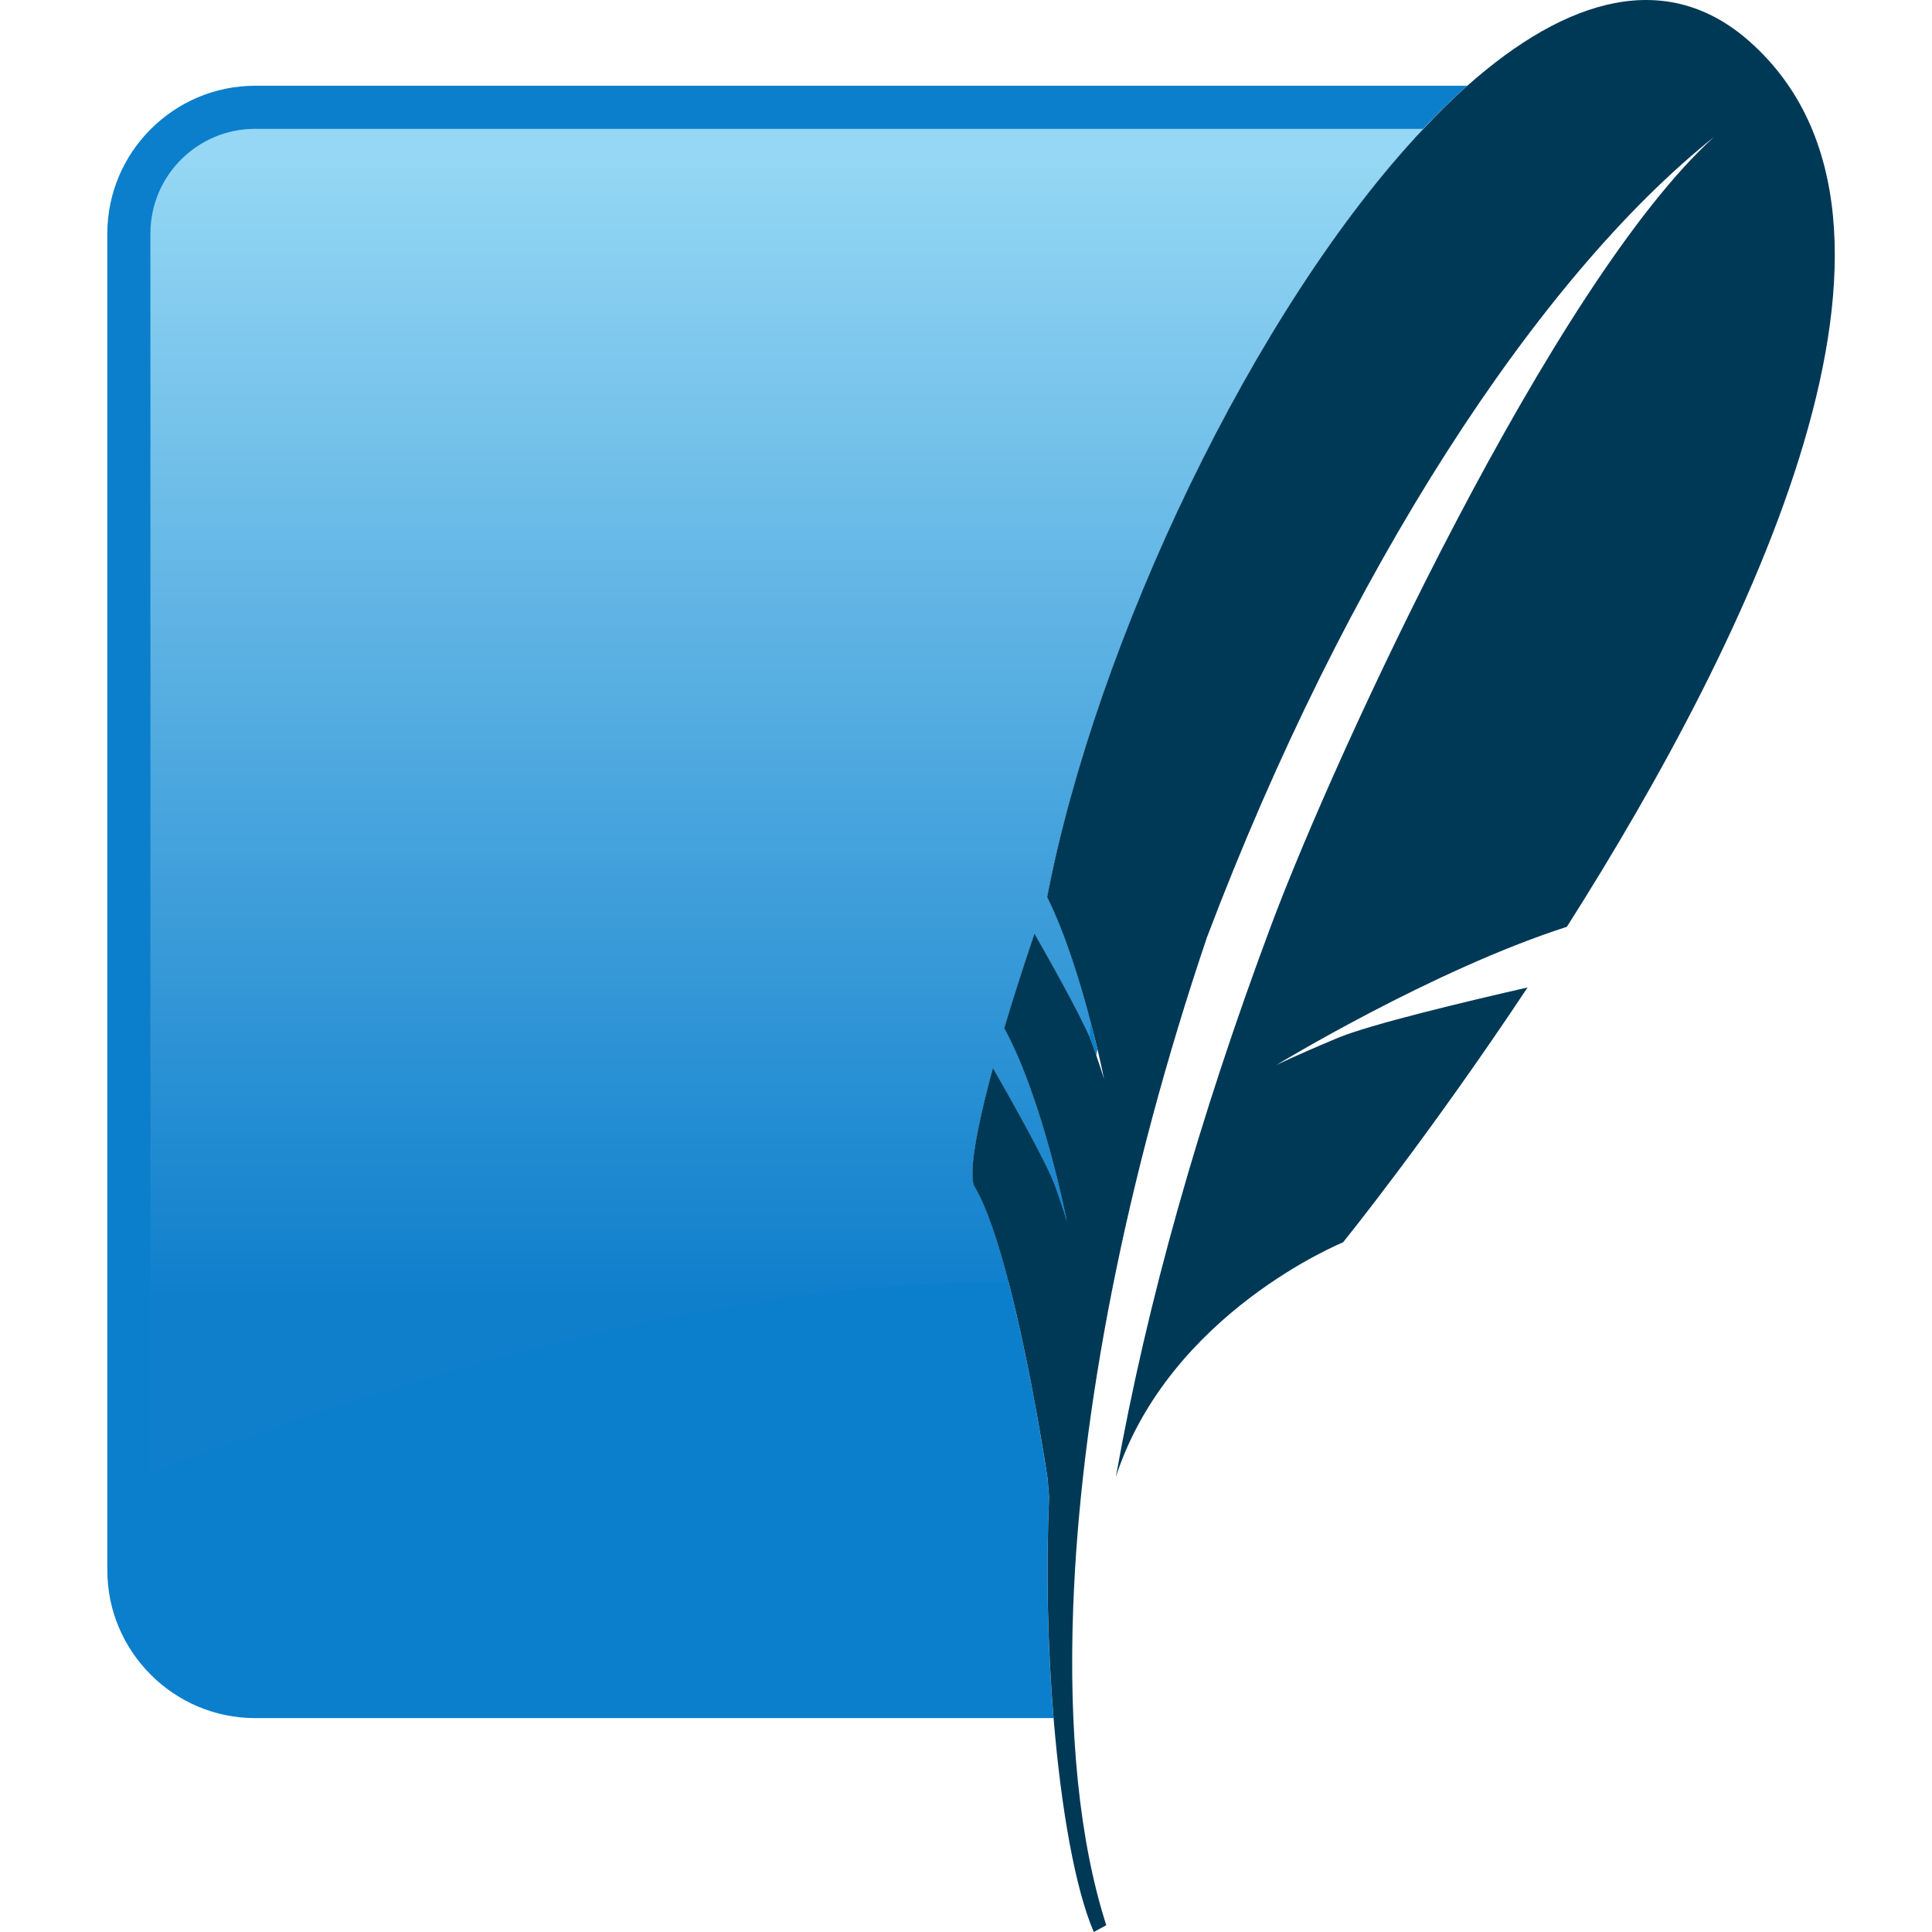
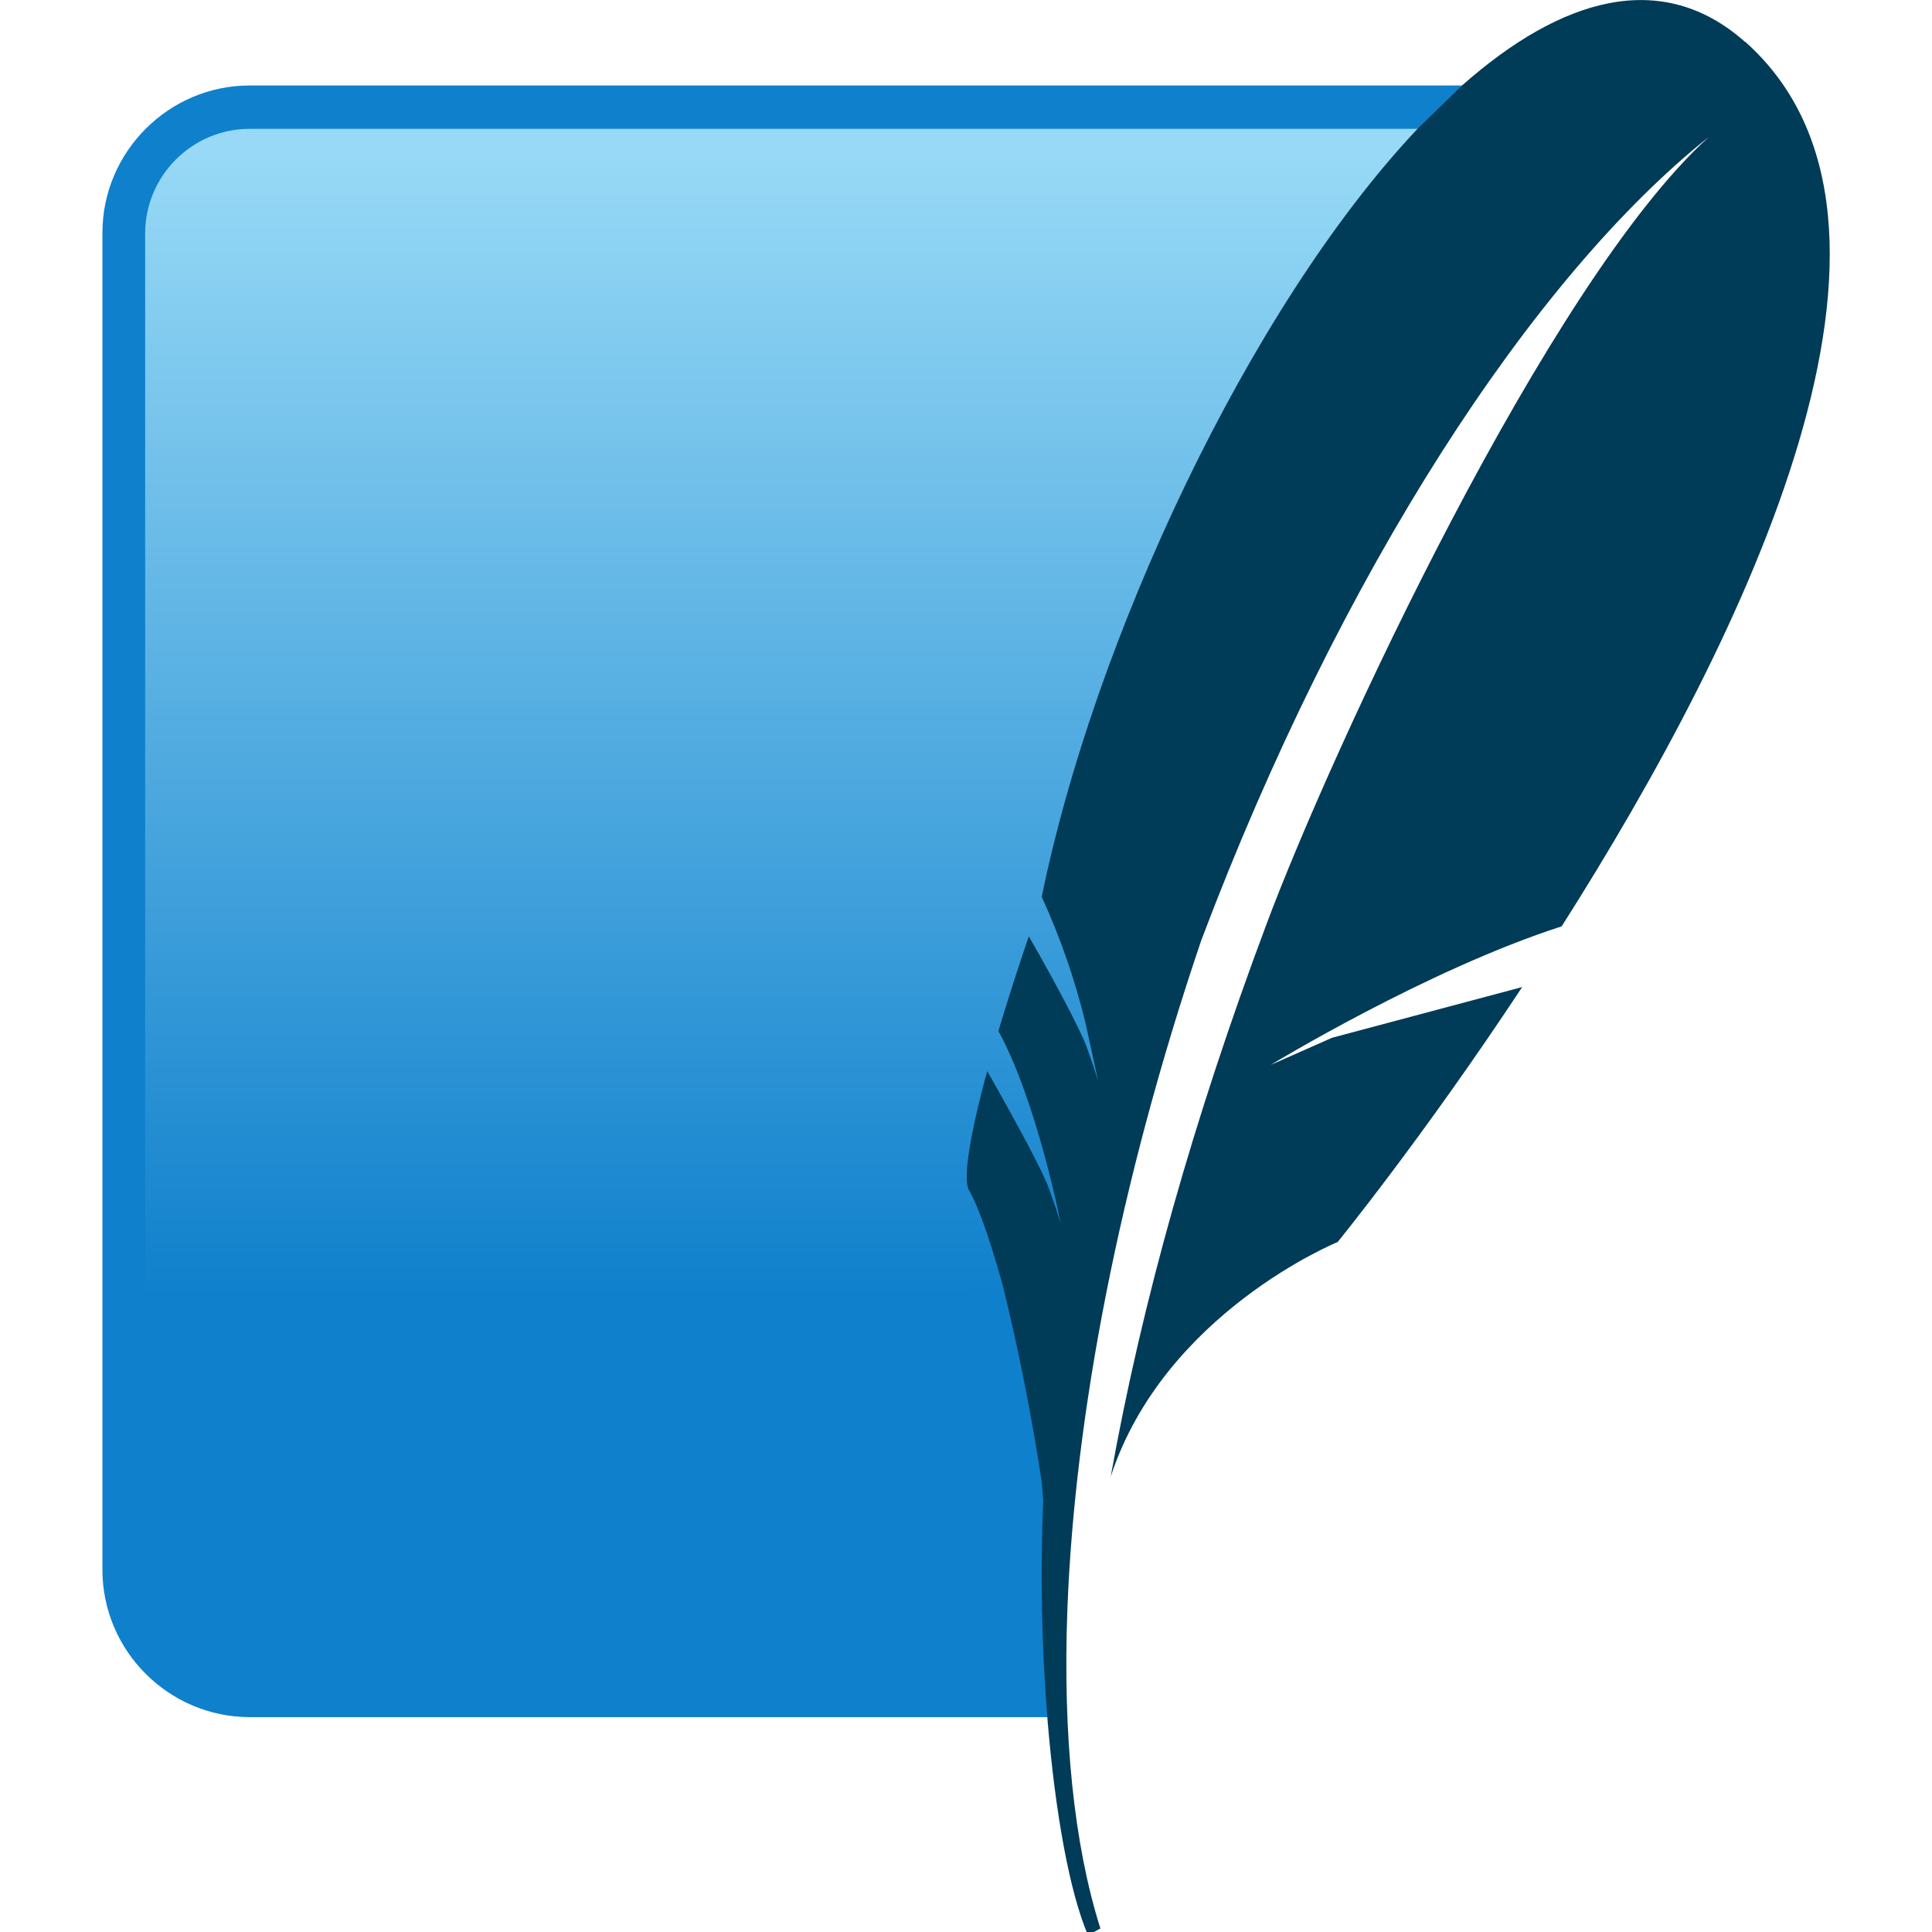
- <svg xmlns="http://www.w3.org/2000/svg" viewBox="0 0 128 128">
+ <svg xmlns="http://www.w3.org/2000/svg" width="64" height="64" viewBox="0 0 6.554 6.555" preserveAspectRatio="xMidYMid">
  <defs>
-     <linearGradient id="sqlite-original-a" x1="-15.615" x2="-6.741" y1="-9.108" y2="-9.108" gradientTransform="rotate(90 -90.486 64.634) scale(9.2712)" gradientUnits="userSpaceOnUse">
-       <stop stop-color="#95d7f4" offset="0" />
-       <stop stop-color="#0f7fcc" offset=".92" />
-       <stop stop-color="#0f7fcc" offset="1" />
+     <linearGradient x1="2.983" y1=".53" x2="2.983" y2="4.744" id="A" gradientUnits="userSpaceOnUse">
+       <stop stop-color="#97d9f6" offset="0%" />
+       <stop stop-color="#0f80cc" offset="92.024%" />
+       <stop stop-color="#0f80cc" offset="100%" />
    </linearGradient>
  </defs>
-   <path d="M69.5 99.176c-.059-.73-.094-1.2-.094-1.2S67.2 83.087 64.57 78.642c-.414-.707.043-3.594 1.207-7.88.68 1.169 3.54 6.192 4.118 7.81.648 1.824.78 2.347.78 2.347s-1.57-8.082-4.144-12.797a162.286 162.286 0 012.004-6.265c.973 1.71 3.313 5.859 3.828 7.3.102.293.192.543.27.774.023-.137.05-.274.074-.414-.59-2.504-1.75-6.86-3.336-10.082 3.52-18.328 15.531-42.824 27.84-53.754H16.9c-5.387 0-9.789 4.406-9.789 9.789v88.57c0 5.383 4.406 9.789 9.79 9.789h52.897a118.657 118.657 0 01-.297-14.652" fill="#0b7fcc" />
-   <path d="M65.777 70.762c.68 1.168 3.54 6.188 4.117 7.809.649 1.824.781 2.347.781 2.347s-1.57-8.082-4.144-12.797a164.535 164.535 0 012.004-6.27c.887 1.567 2.922 5.169 3.652 6.872l.082-.961c-.648-2.496-1.633-5.766-2.898-8.328 3.242-16.871 13.68-38.97 24.926-50.898H16.899a6.94 6.94 0 00-6.934 6.933v82.11c17.527-6.731 38.664-12.88 56.855-12.614-.672-2.605-1.441-4.96-2.25-6.324-.414-.707.043-3.597 1.207-7.879" fill="url(#sqlite-original-a)" />
-   <path d="M115.95 2.781c-5.5-4.906-12.164-2.933-18.734 2.899a44.347 44.347 0 00-2.914 2.859c-11.25 11.926-21.684 34.023-24.926 50.895 1.262 2.563 2.25 5.832 2.894 8.328.168.64.32 1.242.442 1.754.285 1.207.437 1.996.437 1.996s-.101-.383-.515-1.582c-.078-.23-.168-.484-.27-.773-.043-.125-.105-.274-.172-.434-.734-1.703-2.765-5.305-3.656-6.867-.762 2.25-1.437 4.36-2.004 6.265 2.578 4.715 4.149 12.797 4.149 12.797s-.137-.523-.782-2.347c-.578-1.621-3.441-6.64-4.117-7.809-1.164 4.281-1.625 7.172-1.207 7.88.809 1.362 1.574 3.722 2.25 6.323 1.524 5.867 2.586 13.012 2.586 13.012s.031.469.094 1.2a118.653 118.653 0 00.297 14.651c.504 6.11 1.453 11.363 2.664 14.172l.828-.449c-1.781-5.535-2.504-12.793-2.188-21.156.48-12.793 3.422-28.215 8.856-44.289 9.191-24.27 21.938-43.738 33.602-53.035-10.633 9.602-25.023 40.684-29.332 52.195-4.82 12.891-8.238 24.984-10.301 36.574 3.55-10.863 15.047-15.53 15.047-15.53s5.637-6.958 12.227-16.888c-3.95.903-10.43 2.442-12.598 3.352-3.2 1.344-4.067 1.8-4.067 1.8s10.371-6.312 19.27-9.171c12.234-19.27 25.562-46.648 12.141-58.621" fill="#003956" />
+   <path d="M4.96.29H.847c-.276 0-.5.226-.5.5v4.536c0 .276.226.5.5.5h2.71c-.03-1.348.43-3.964 1.404-5.54z" fill="#0f80cc" />
+   <path d="M4.81.437H.847c-.196 0-.355.16-.355.355v4.205c.898-.345 2.245-.642 3.177-.628A28.93 28.93 0 0 1 4.811.437z" fill="url(#A)" />
+   <path d="M5.92.142c-.282-.25-.623-.15-.96.148l-.15.146c-.576.61-1.1 1.742-1.276 2.607a2.38 2.38 0 0 1 .148.426l.022.1.022.102s-.005-.02-.026-.08l-.014-.04a.461.461 0 0 0-.009-.022c-.038-.087-.14-.272-.187-.352a8.789 8.789 0 0 0-.103.321c.132.242.212.656.212.656s-.007-.027-.04-.12c-.03-.083-.176-.34-.21-.4-.06.22-.083.368-.062.404.04.07.08.2.115.324a7.52 7.52 0 0 1 .132.666l.005.062a6.11 6.11 0 0 0 .015.75c.026.313.075.582.137.726l.042-.023c-.09-.284-.128-.655-.112-1.084.025-.655.175-1.445.454-2.268C4.548 1.938 5.2.94 5.798.464c-.545.492-1.282 2.084-1.502 2.673-.247.66-.422 1.28-.528 1.873.182-.556.77-.796.77-.796s.29-.356.626-.865l-.645.172-.208.092s.53-.323.987-.47c.627-.987 1.31-2.39.622-3.002" fill="#003b57" />
</svg>
